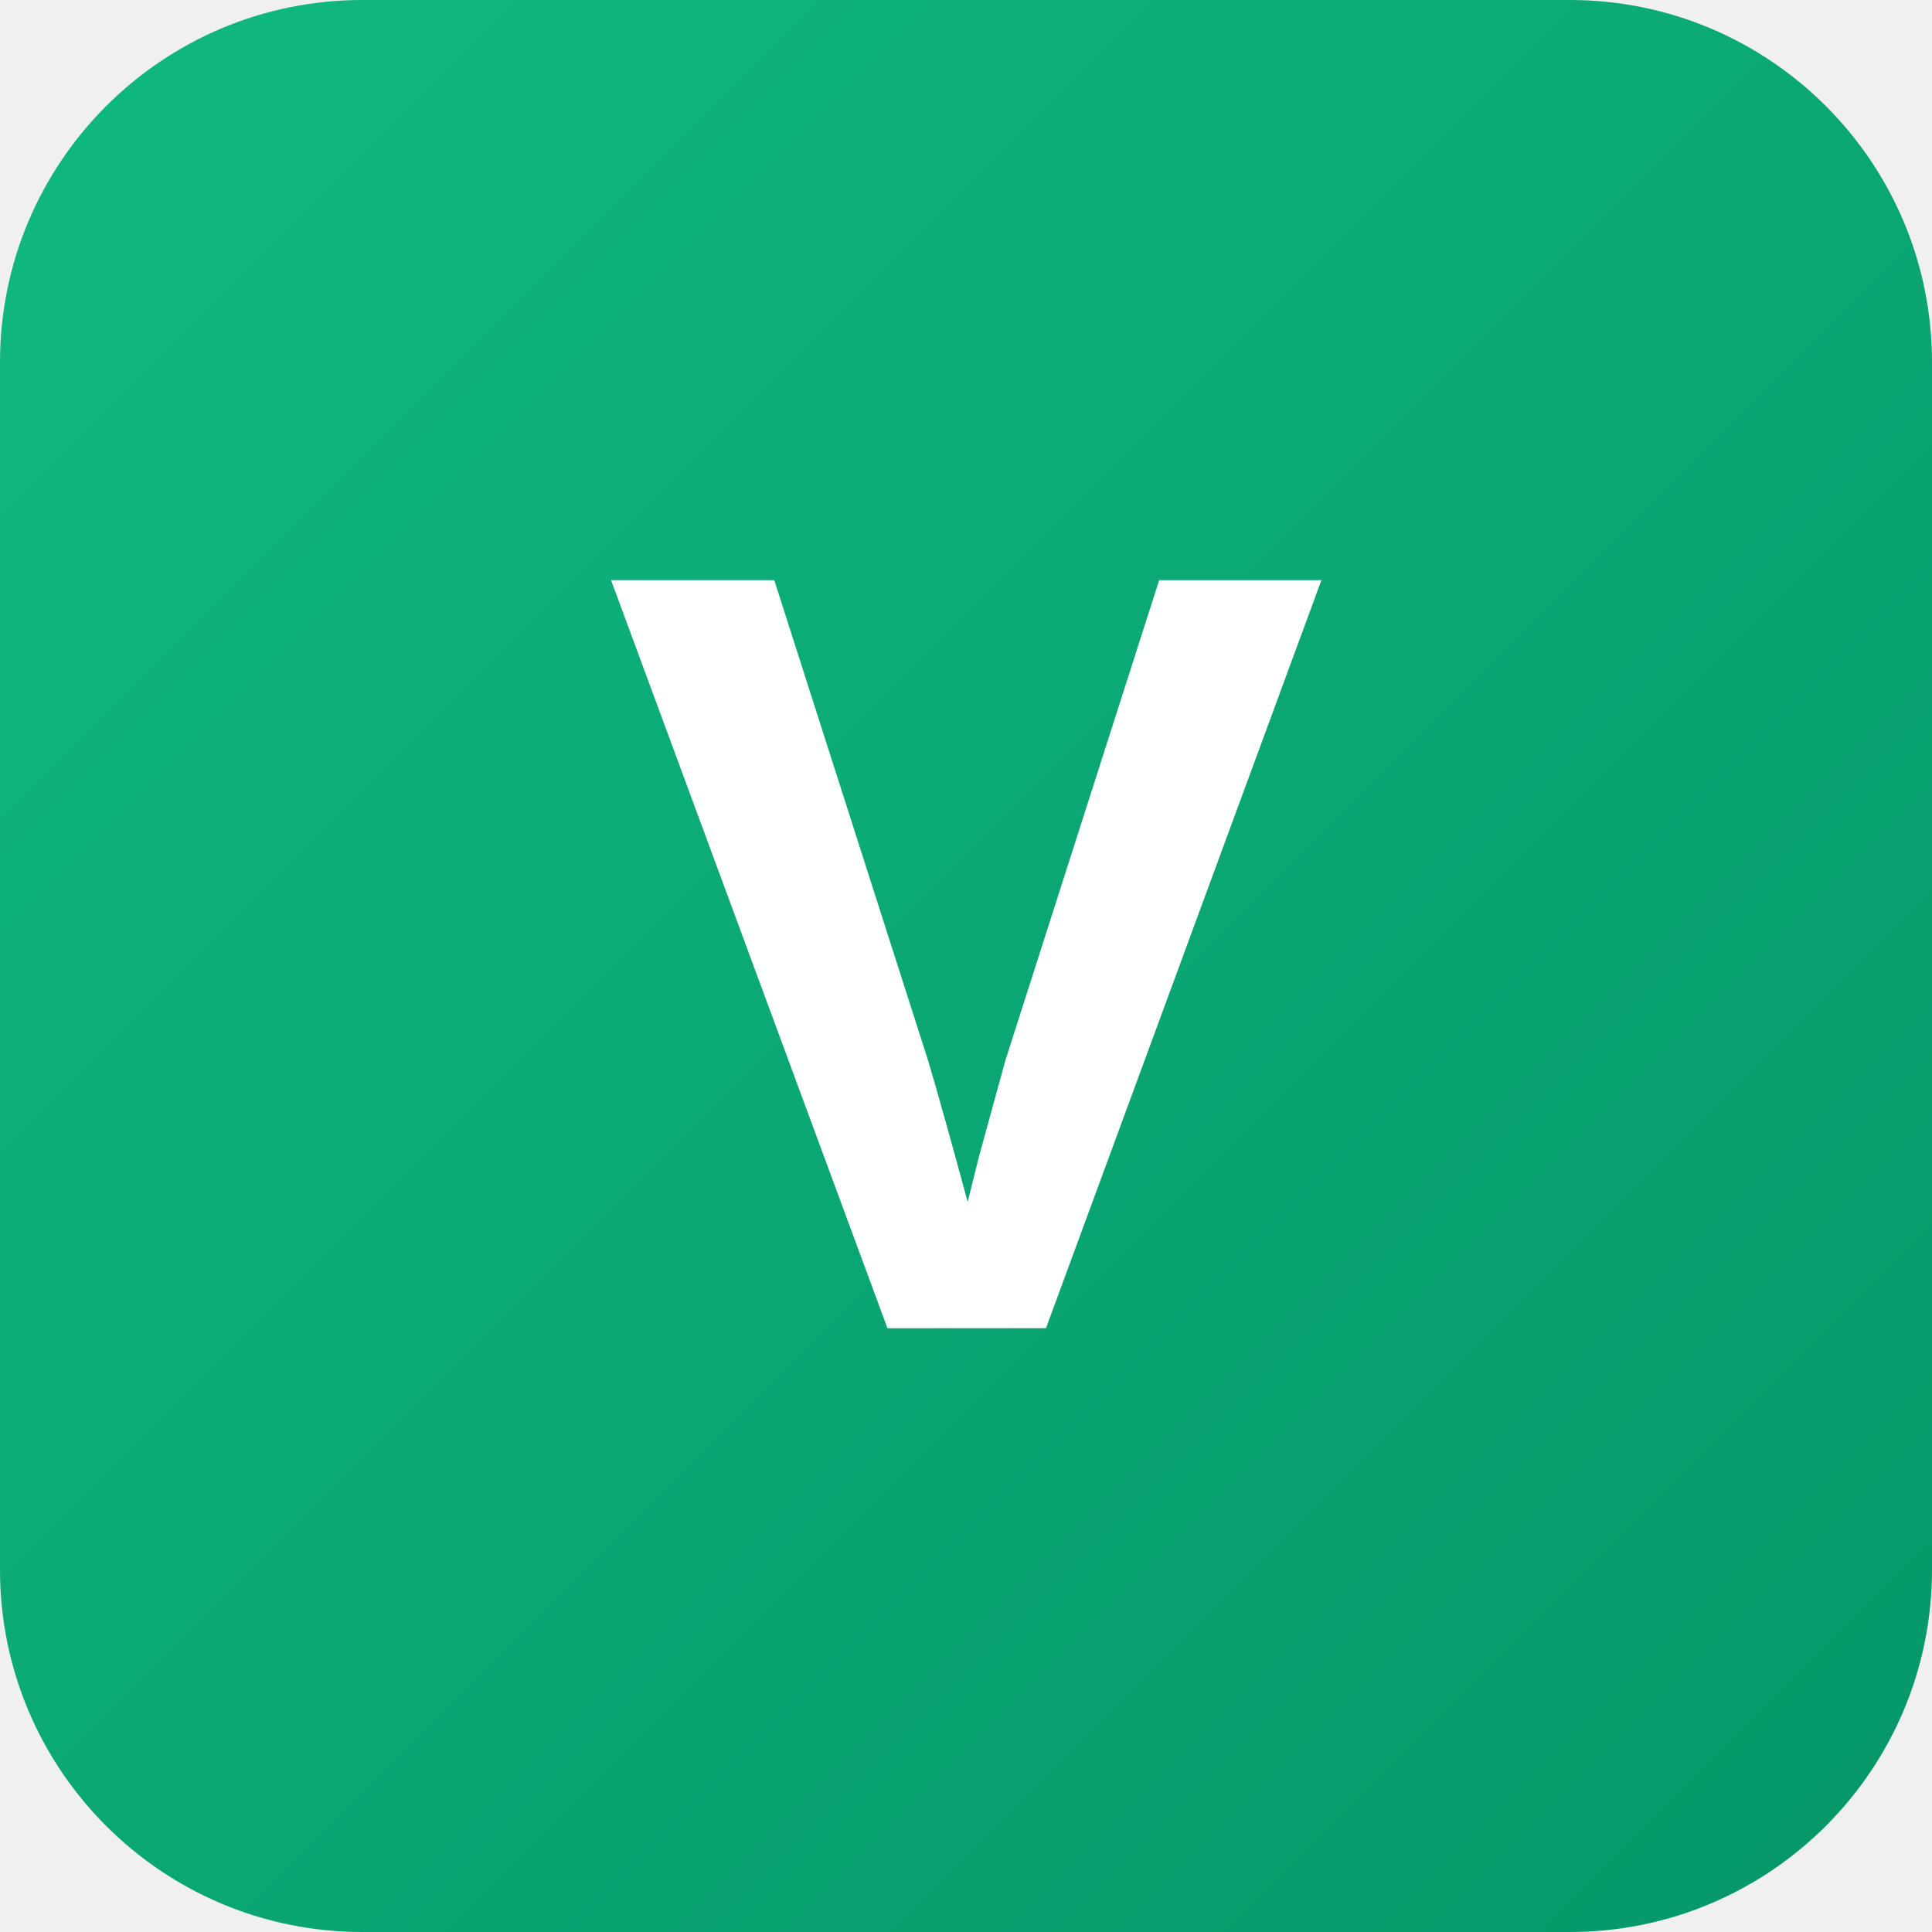
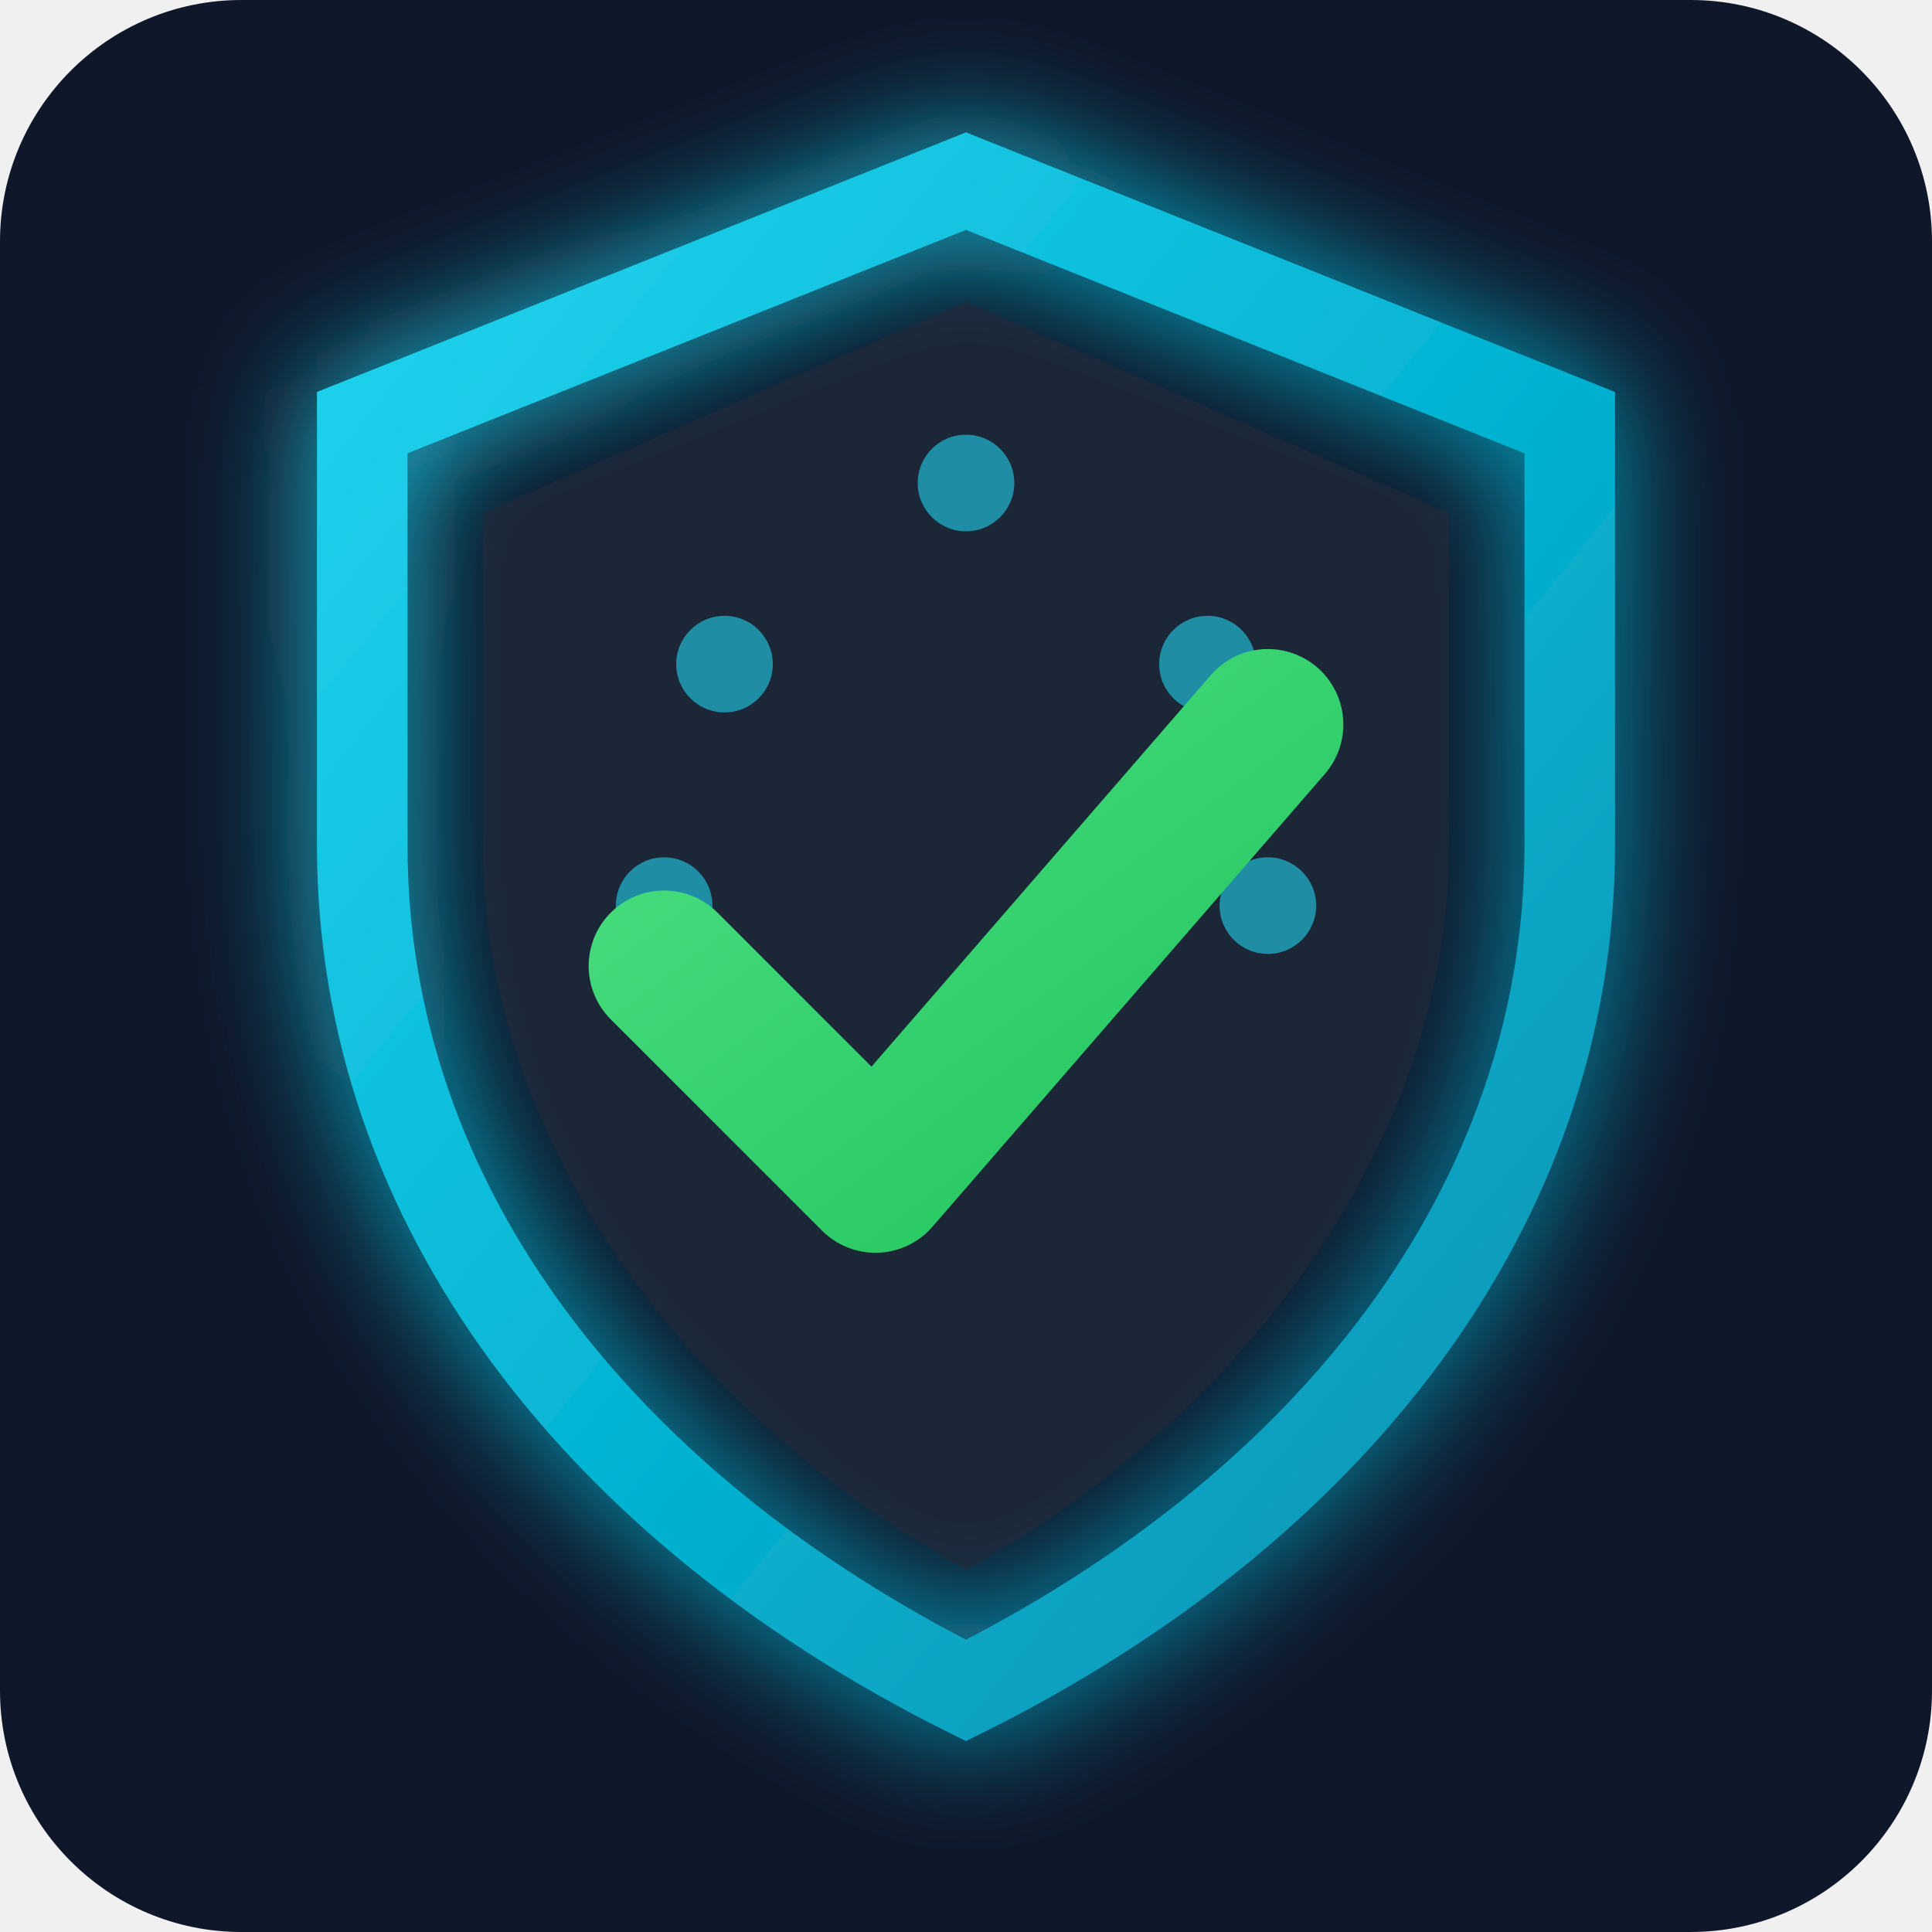
<svg xmlns="http://www.w3.org/2000/svg" viewBox="0 0 32 32">
  <defs>
-     <linearGradient id="grad" x1="0%" y1="0%" x2="100%" y2="100%">
-       <stop offset="0%" style="stop-color:#10B981" />
-       <stop offset="100%" style="stop-color:#059669" />
+     <linearGradient id="shieldGrad" x1="0%" y1="0%" x2="100%" y2="100%">
+       <stop offset="0%" style="stop-color:#22D3EE" />
+       <stop offset="50%" style="stop-color:#06B6D4" />
+       <stop offset="100%" style="stop-color:#0891B2" />
+     </linearGradient>
+     <filter id="glow" x="-50%" y="-50%" width="200%" height="200%">
+       <feGaussianBlur stdDeviation="1" result="coloredBlur" />
+       <feMerge>
+         <feMergeNode in="coloredBlur" />
+         <feMergeNode in="SourceGraphic" />
+       </feMerge>
+     </filter>
+     <linearGradient id="checkGrad" x1="0%" y1="0%" x2="100%" y2="100%">
+       <stop offset="0%" style="stop-color:#4ADE80" />
+       <stop offset="100%" style="stop-color:#22C55E" />
    </linearGradient>
  </defs>
-   <rect width="32" height="32" rx="6" fill="url(#grad)" />
-   <text x="16" y="22" font-family="Arial, sans-serif" font-size="18" font-weight="bold" fill="white" text-anchor="middle">V</text>
+   <rect width="32" height="32" rx="4" fill="#0F172A" />
+   <path d="M16 3 L26 7 L26 14 C26 20 22 25 16 28 C10 25 6 20 6 14 L6 7 Z" fill="none" stroke="url(#shieldGrad)" stroke-width="1.5" filter="url(#glow)" />
+   <path d="M16 5 L24 8.5 L24 14 C24 19 20.5 23.5 16 26 C11.5 23.5 8 19 8 14 L8 8.5 Z" fill="#1E293B" opacity="0.8" />
+   <circle cx="12" cy="11" r="0.8" fill="#22D3EE" opacity="0.6" />
+   <circle cx="20" cy="11" r="0.8" fill="#22D3EE" opacity="0.6" />
+   <circle cx="16" cy="8" r="0.8" fill="#22D3EE" opacity="0.6" />
+   <circle cx="11" cy="15" r="0.8" fill="#22D3EE" opacity="0.6" />
+   <circle cx="21" cy="15" r="0.8" fill="#22D3EE" opacity="0.6" />
+   <path d="M11 16 L14.5 19.5 L21 12" fill="none" stroke="url(#checkGrad)" stroke-width="2.5" stroke-linecap="round" stroke-linejoin="round" />
</svg>
